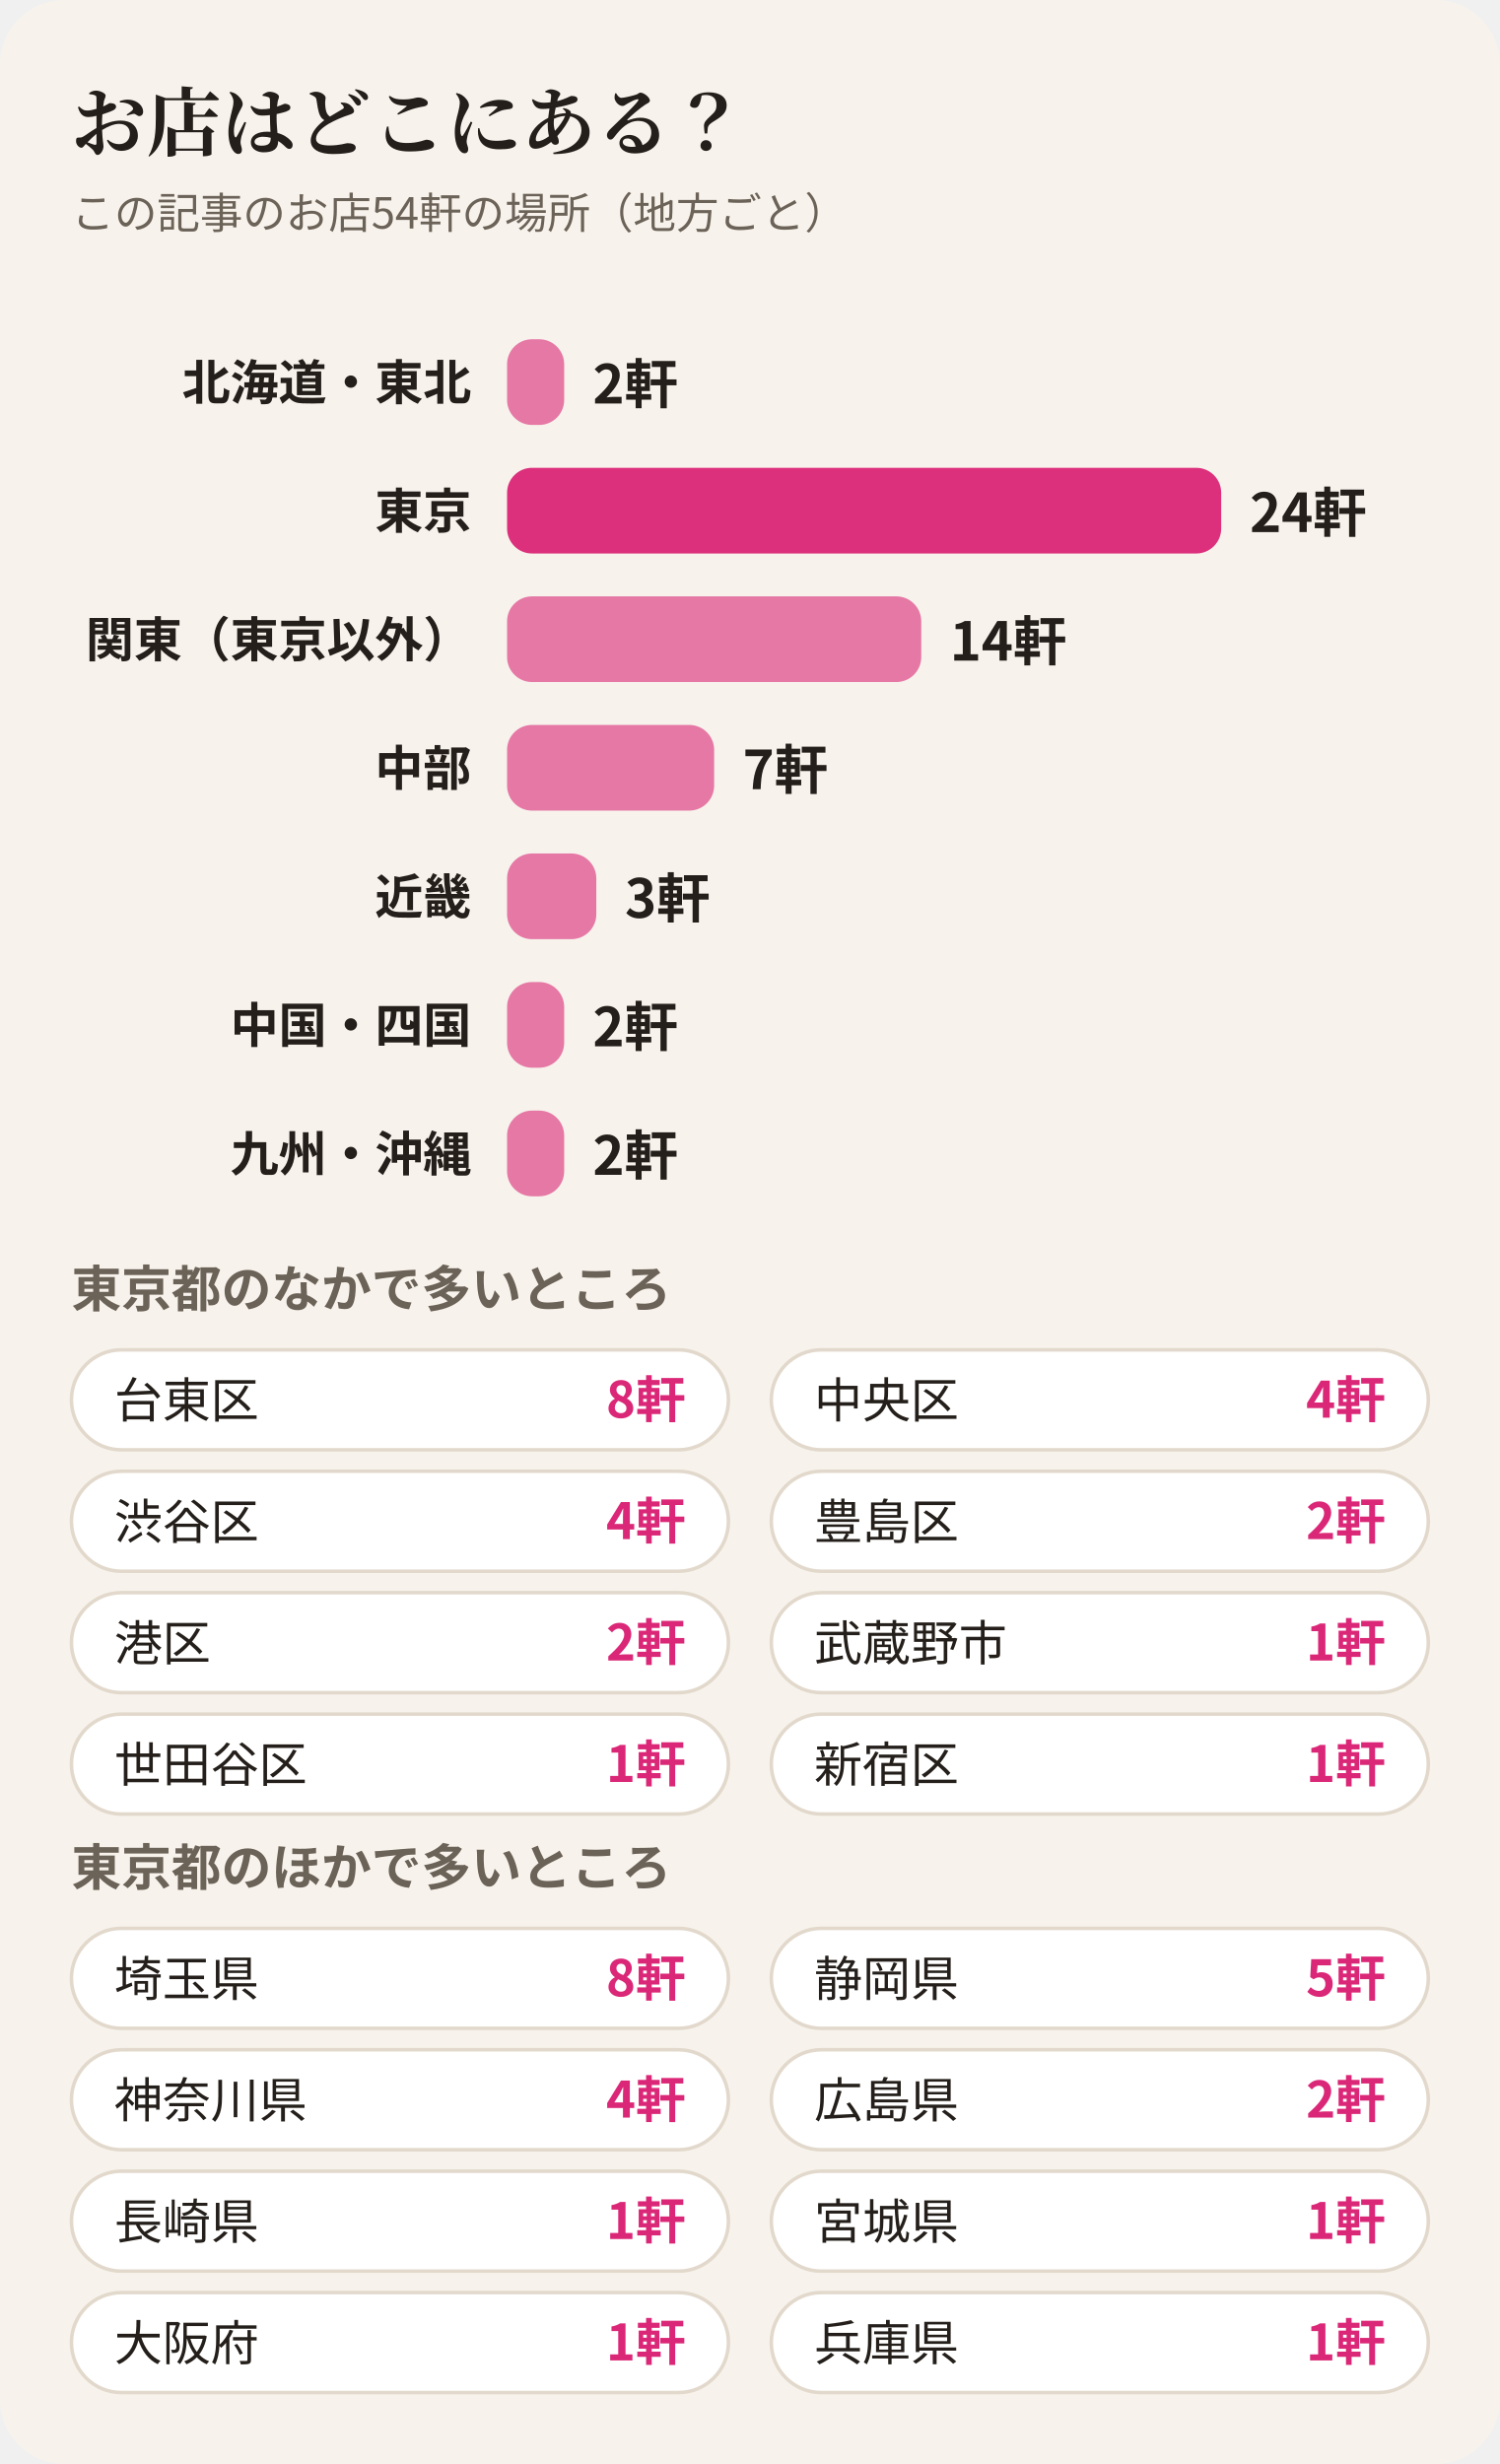
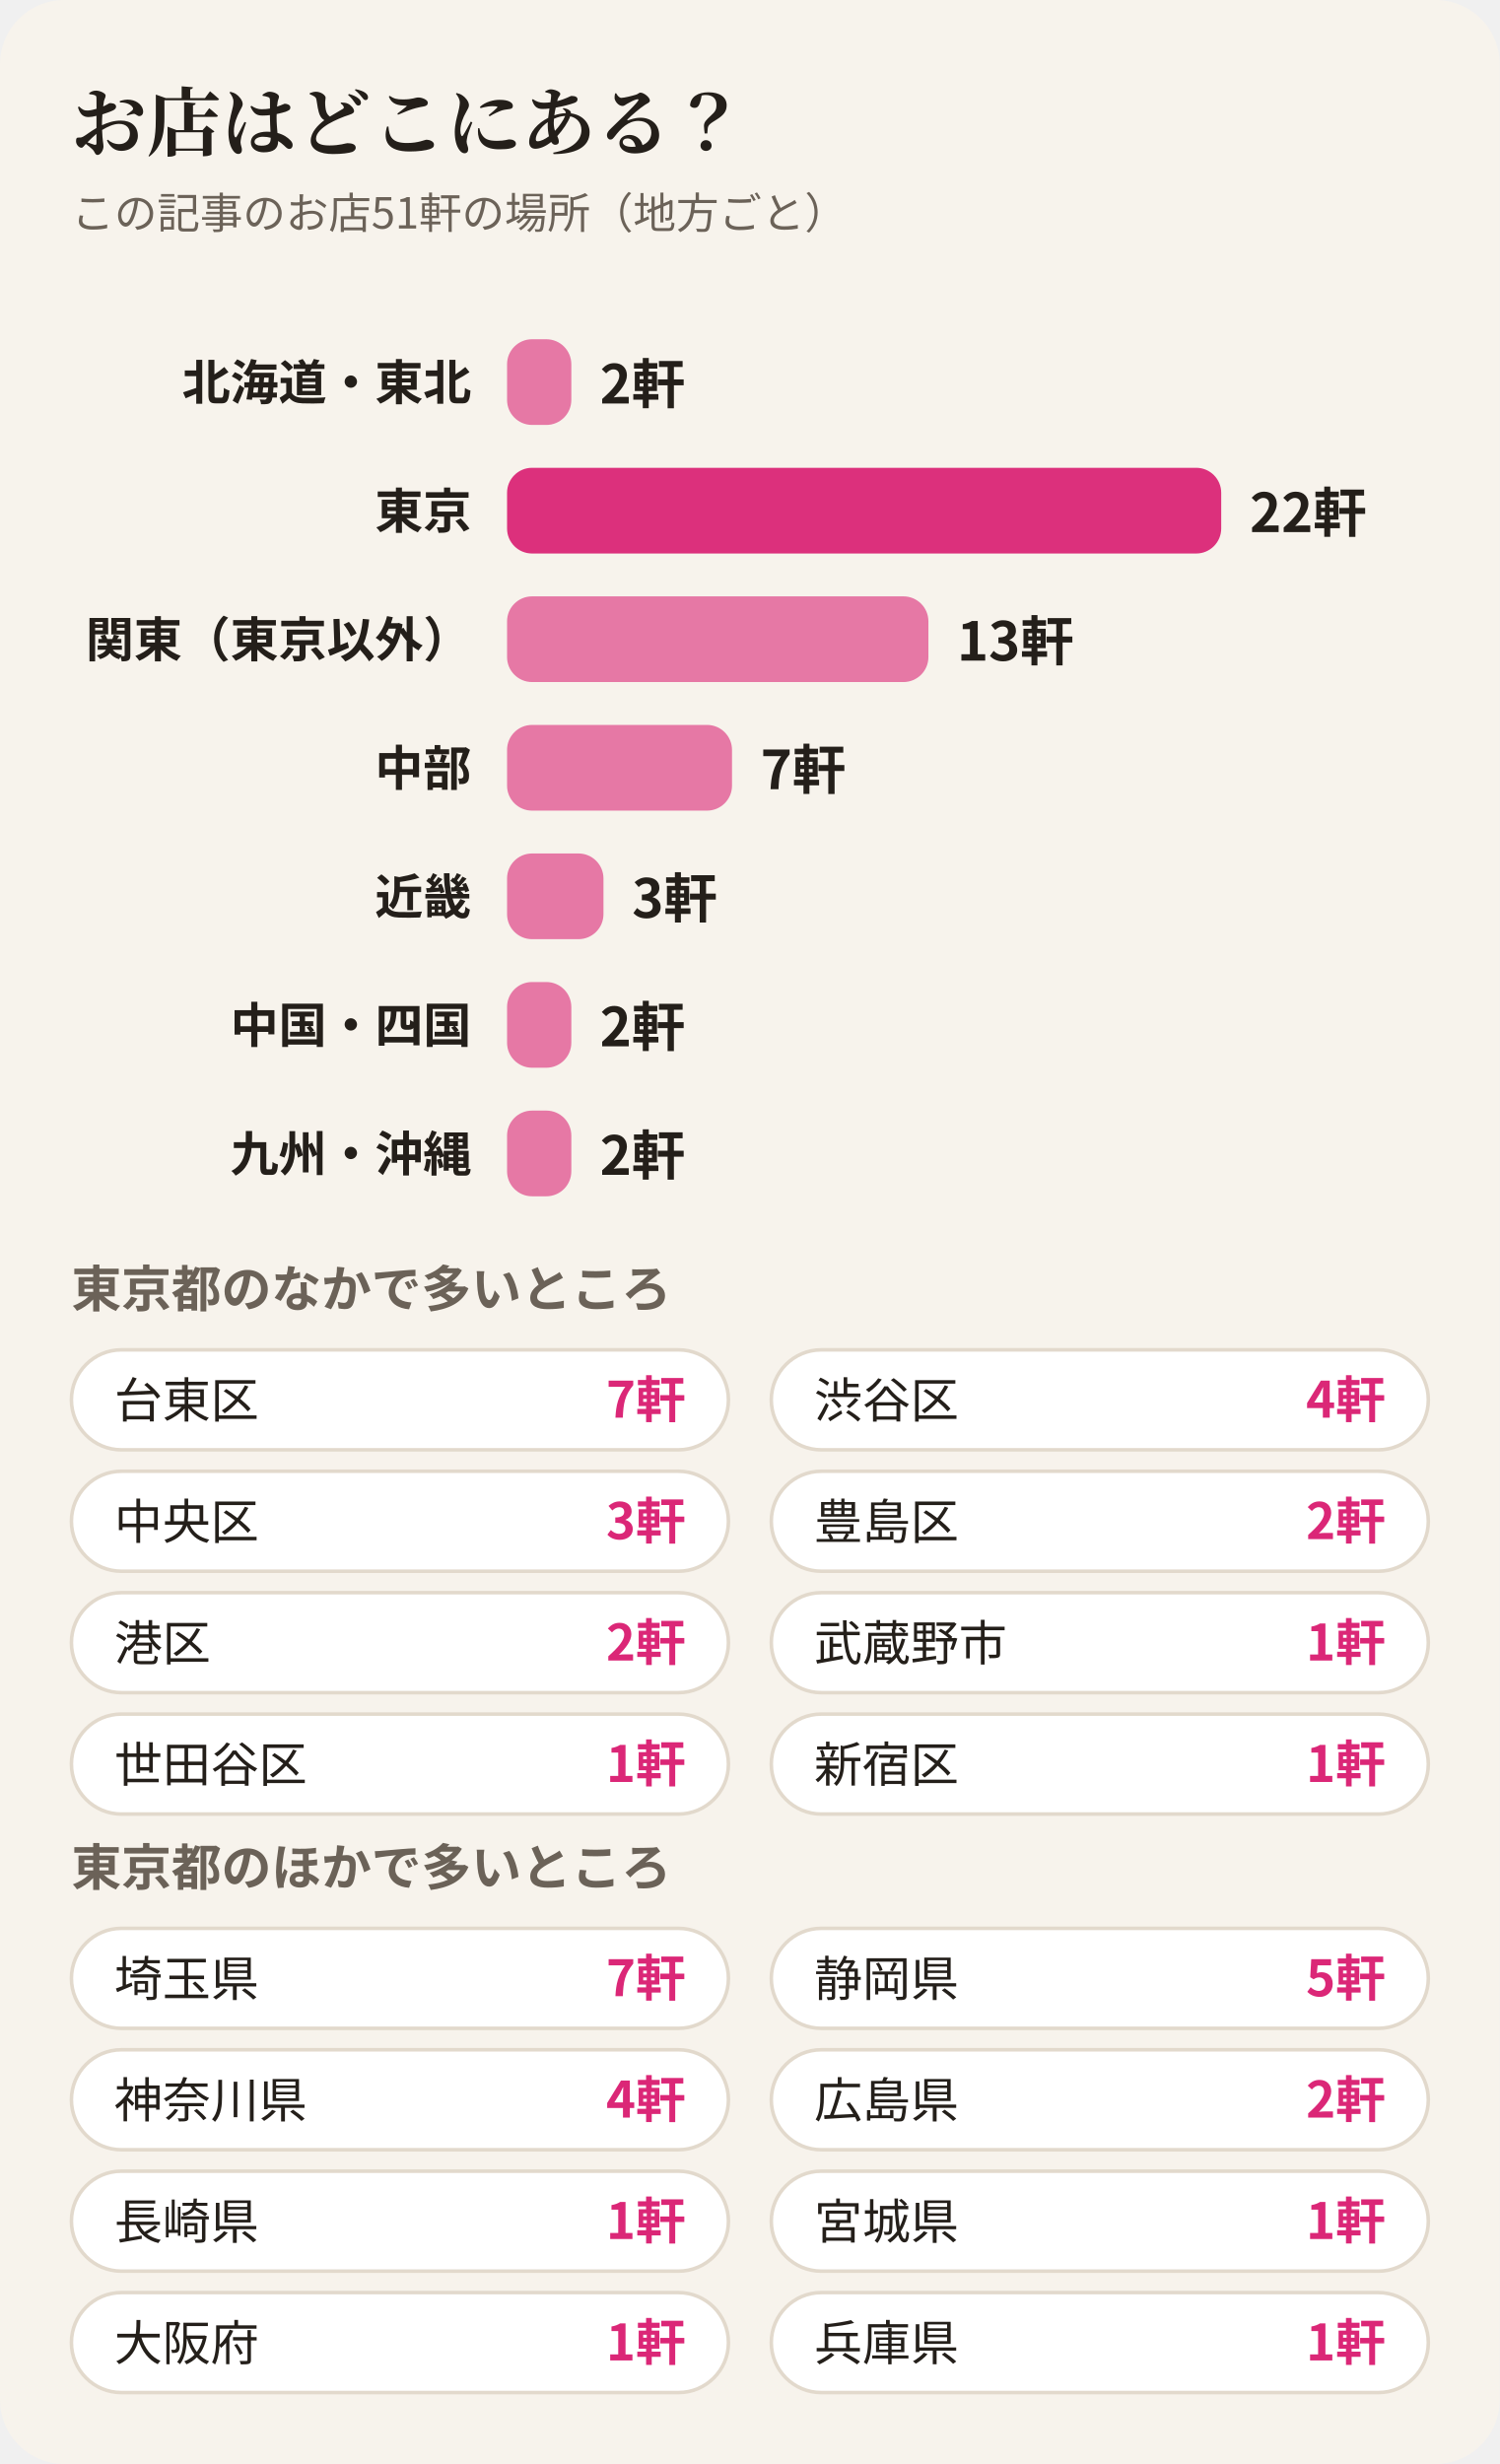
<svg xmlns="http://www.w3.org/2000/svg" viewBox="0 0 420 690" width="420" height="690" font-family="'Hiragino Sans','Noto Sans CJK JP','Noto Sans JP',sans-serif">
  <rect width="420" height="690" rx="18" fill="#F7F3EC" />
  <text x="20" y="42" font-size="21" font-weight="800" fill="#241F1A" font-family="'Hiragino Mincho ProN','Noto Serif CJK JP','Noto Serif JP',serif">お店はどこにある？</text>
-   <text x="20" y="64" font-size="12" fill="#6B6258">この記事のお店54軒の場所（地方ごと）</text>
+   <text x="20" y="64" font-size="12" fill="#6B6258">この記事のお店51軒の場所（地方ごと）</text>
  <text x="132" y="112" font-size="13.5" font-weight="700" text-anchor="end" fill="#241F1A">北海道・東北</text>
-   <rect x="142" y="95" width="16" height="24" rx="7" fill="#db2777" fill-opacity="0.6" />
-   <text x="166" y="113" font-size="15" font-weight="800" fill="#241F1A">2軒</text>
+   <rect x="142" y="95" width="18" height="24" rx="7" fill="#db2777" fill-opacity="0.6" />
+   <text x="168" y="113" font-size="15" font-weight="800" fill="#241F1A">2軒</text>
  <text x="132" y="148" font-size="13.5" font-weight="700" text-anchor="end" fill="#241F1A">東京</text>
  <rect x="142" y="131" width="200" height="24" rx="7" fill="#db2777" fill-opacity="0.95" />
-   <text x="350" y="149" font-size="15" font-weight="800" fill="#241F1A">24軒</text>
+   <text x="350" y="149" font-size="15" font-weight="800" fill="#241F1A">22軒</text>
  <text x="132" y="184" font-size="13.5" font-weight="700" text-anchor="end" fill="#241F1A">関東（東京以外）</text>
-   <rect x="142" y="167" width="116" height="24" rx="7" fill="#db2777" fill-opacity="0.6" />
-   <text x="266" y="185" font-size="15" font-weight="800" fill="#241F1A">14軒</text>
+   <rect x="142" y="167" width="118" height="24" rx="7" fill="#db2777" fill-opacity="0.6" />
+   <text x="268" y="185" font-size="15" font-weight="800" fill="#241F1A">13軒</text>
  <text x="132" y="220" font-size="13.5" font-weight="700" text-anchor="end" fill="#241F1A">中部</text>
-   <rect x="142" y="203" width="58" height="24" rx="7" fill="#db2777" fill-opacity="0.6" />
-   <text x="208" y="221" font-size="15" font-weight="800" fill="#241F1A">7軒</text>
+   <rect x="142" y="203" width="63" height="24" rx="7" fill="#db2777" fill-opacity="0.6" />
+   <text x="213" y="221" font-size="15" font-weight="800" fill="#241F1A">7軒</text>
  <text x="132" y="256" font-size="13.5" font-weight="700" text-anchor="end" fill="#241F1A">近畿</text>
-   <rect x="142" y="239" width="25" height="24" rx="7" fill="#db2777" fill-opacity="0.6" />
-   <text x="175" y="257" font-size="15" font-weight="800" fill="#241F1A">3軒</text>
+   <rect x="142" y="239" width="27" height="24" rx="7" fill="#db2777" fill-opacity="0.6" />
+   <text x="177" y="257" font-size="15" font-weight="800" fill="#241F1A">3軒</text>
  <text x="132" y="292" font-size="13.5" font-weight="700" text-anchor="end" fill="#241F1A">中国・四国</text>
-   <rect x="142" y="275" width="16" height="24" rx="7" fill="#db2777" fill-opacity="0.6" />
-   <text x="166" y="293" font-size="15" font-weight="800" fill="#241F1A">2軒</text>
+   <rect x="142" y="275" width="18" height="24" rx="7" fill="#db2777" fill-opacity="0.6" />
+   <text x="168" y="293" font-size="15" font-weight="800" fill="#241F1A">2軒</text>
  <text x="132" y="328" font-size="13.5" font-weight="700" text-anchor="end" fill="#241F1A">九州・沖縄</text>
-   <rect x="142" y="311" width="16" height="24" rx="7" fill="#db2777" fill-opacity="0.6" />
-   <text x="166" y="329" font-size="15" font-weight="800" fill="#241F1A">2軒</text>
+   <rect x="142" y="311" width="18" height="24" rx="7" fill="#db2777" fill-opacity="0.6" />
+   <text x="168" y="329" font-size="15" font-weight="800" fill="#241F1A">2軒</text>
  <text x="20" y="366" font-size="14" font-weight="700" fill="#6B6258">東京都のなかで多いところ</text>
  <rect x="20" y="378" width="184" height="28" rx="14" fill="#fff" stroke="#E2D9CC" />
  <text x="32" y="397" font-size="13.5" fill="#241F1A">台東区</text>
-   <text x="192" y="397" font-size="14" font-weight="800" text-anchor="end" fill="#db2777">8軒</text>
+   <text x="192" y="397" font-size="14" font-weight="800" text-anchor="end" fill="#db2777">7軒</text>
  <rect x="216" y="378" width="184" height="28" rx="14" fill="#fff" stroke="#E2D9CC" />
-   <text x="228" y="397" font-size="13.5" fill="#241F1A">中央区</text>
+   <text x="228" y="397" font-size="13.5" fill="#241F1A">渋谷区</text>
  <text x="388" y="397" font-size="14" font-weight="800" text-anchor="end" fill="#db2777">4軒</text>
  <rect x="20" y="412" width="184" height="28" rx="14" fill="#fff" stroke="#E2D9CC" />
-   <text x="32" y="431" font-size="13.5" fill="#241F1A">渋谷区</text>
-   <text x="192" y="431" font-size="14" font-weight="800" text-anchor="end" fill="#db2777">4軒</text>
+   <text x="32" y="431" font-size="13.5" fill="#241F1A">中央区</text>
+   <text x="192" y="431" font-size="14" font-weight="800" text-anchor="end" fill="#db2777">3軒</text>
  <rect x="216" y="412" width="184" height="28" rx="14" fill="#fff" stroke="#E2D9CC" />
  <text x="228" y="431" font-size="13.5" fill="#241F1A">豊島区</text>
  <text x="388" y="431" font-size="14" font-weight="800" text-anchor="end" fill="#db2777">2軒</text>
  <rect x="20" y="446" width="184" height="28" rx="14" fill="#fff" stroke="#E2D9CC" />
  <text x="32" y="465" font-size="13.5" fill="#241F1A">港区</text>
  <text x="192" y="465" font-size="14" font-weight="800" text-anchor="end" fill="#db2777">2軒</text>
  <rect x="216" y="446" width="184" height="28" rx="14" fill="#fff" stroke="#E2D9CC" />
  <text x="228" y="465" font-size="13.5" fill="#241F1A">武蔵野市</text>
  <text x="388" y="465" font-size="14" font-weight="800" text-anchor="end" fill="#db2777">1軒</text>
  <rect x="20" y="480" width="184" height="28" rx="14" fill="#fff" stroke="#E2D9CC" />
  <text x="32" y="499" font-size="13.5" fill="#241F1A">世田谷区</text>
  <text x="192" y="499" font-size="14" font-weight="800" text-anchor="end" fill="#db2777">1軒</text>
  <rect x="216" y="480" width="184" height="28" rx="14" fill="#fff" stroke="#E2D9CC" />
  <text x="228" y="499" font-size="13.5" fill="#241F1A">新宿区</text>
  <text x="388" y="499" font-size="14" font-weight="800" text-anchor="end" fill="#db2777">1軒</text>
  <text x="20" y="528" font-size="14" font-weight="700" fill="#6B6258">東京都のほかで多いところ</text>
  <rect x="20" y="540" width="184" height="28" rx="14" fill="#fff" stroke="#E2D9CC" />
  <text x="32" y="559" font-size="13.5" fill="#241F1A">埼玉県</text>
-   <text x="192" y="559" font-size="14" font-weight="800" text-anchor="end" fill="#db2777">8軒</text>
+   <text x="192" y="559" font-size="14" font-weight="800" text-anchor="end" fill="#db2777">7軒</text>
  <rect x="216" y="540" width="184" height="28" rx="14" fill="#fff" stroke="#E2D9CC" />
  <text x="228" y="559" font-size="13.5" fill="#241F1A">静岡県</text>
  <text x="388" y="559" font-size="14" font-weight="800" text-anchor="end" fill="#db2777">5軒</text>
  <rect x="20" y="574" width="184" height="28" rx="14" fill="#fff" stroke="#E2D9CC" />
  <text x="32" y="593" font-size="13.5" fill="#241F1A">神奈川県</text>
  <text x="192" y="593" font-size="14" font-weight="800" text-anchor="end" fill="#db2777">4軒</text>
  <rect x="216" y="574" width="184" height="28" rx="14" fill="#fff" stroke="#E2D9CC" />
  <text x="228" y="593" font-size="13.5" fill="#241F1A">広島県</text>
  <text x="388" y="593" font-size="14" font-weight="800" text-anchor="end" fill="#db2777">2軒</text>
  <rect x="20" y="608" width="184" height="28" rx="14" fill="#fff" stroke="#E2D9CC" />
  <text x="32" y="627" font-size="13.5" fill="#241F1A">長崎県</text>
  <text x="192" y="627" font-size="14" font-weight="800" text-anchor="end" fill="#db2777">1軒</text>
  <rect x="216" y="608" width="184" height="28" rx="14" fill="#fff" stroke="#E2D9CC" />
  <text x="228" y="627" font-size="13.5" fill="#241F1A">宮城県</text>
  <text x="388" y="627" font-size="14" font-weight="800" text-anchor="end" fill="#db2777">1軒</text>
  <rect x="20" y="642" width="184" height="28" rx="14" fill="#fff" stroke="#E2D9CC" />
  <text x="32" y="661" font-size="13.5" fill="#241F1A">大阪府</text>
  <text x="192" y="661" font-size="14" font-weight="800" text-anchor="end" fill="#db2777">1軒</text>
  <rect x="216" y="642" width="184" height="28" rx="14" fill="#fff" stroke="#E2D9CC" />
  <text x="228" y="661" font-size="13.5" fill="#241F1A">兵庫県</text>
  <text x="388" y="661" font-size="14" font-weight="800" text-anchor="end" fill="#db2777">1軒</text>
</svg>
